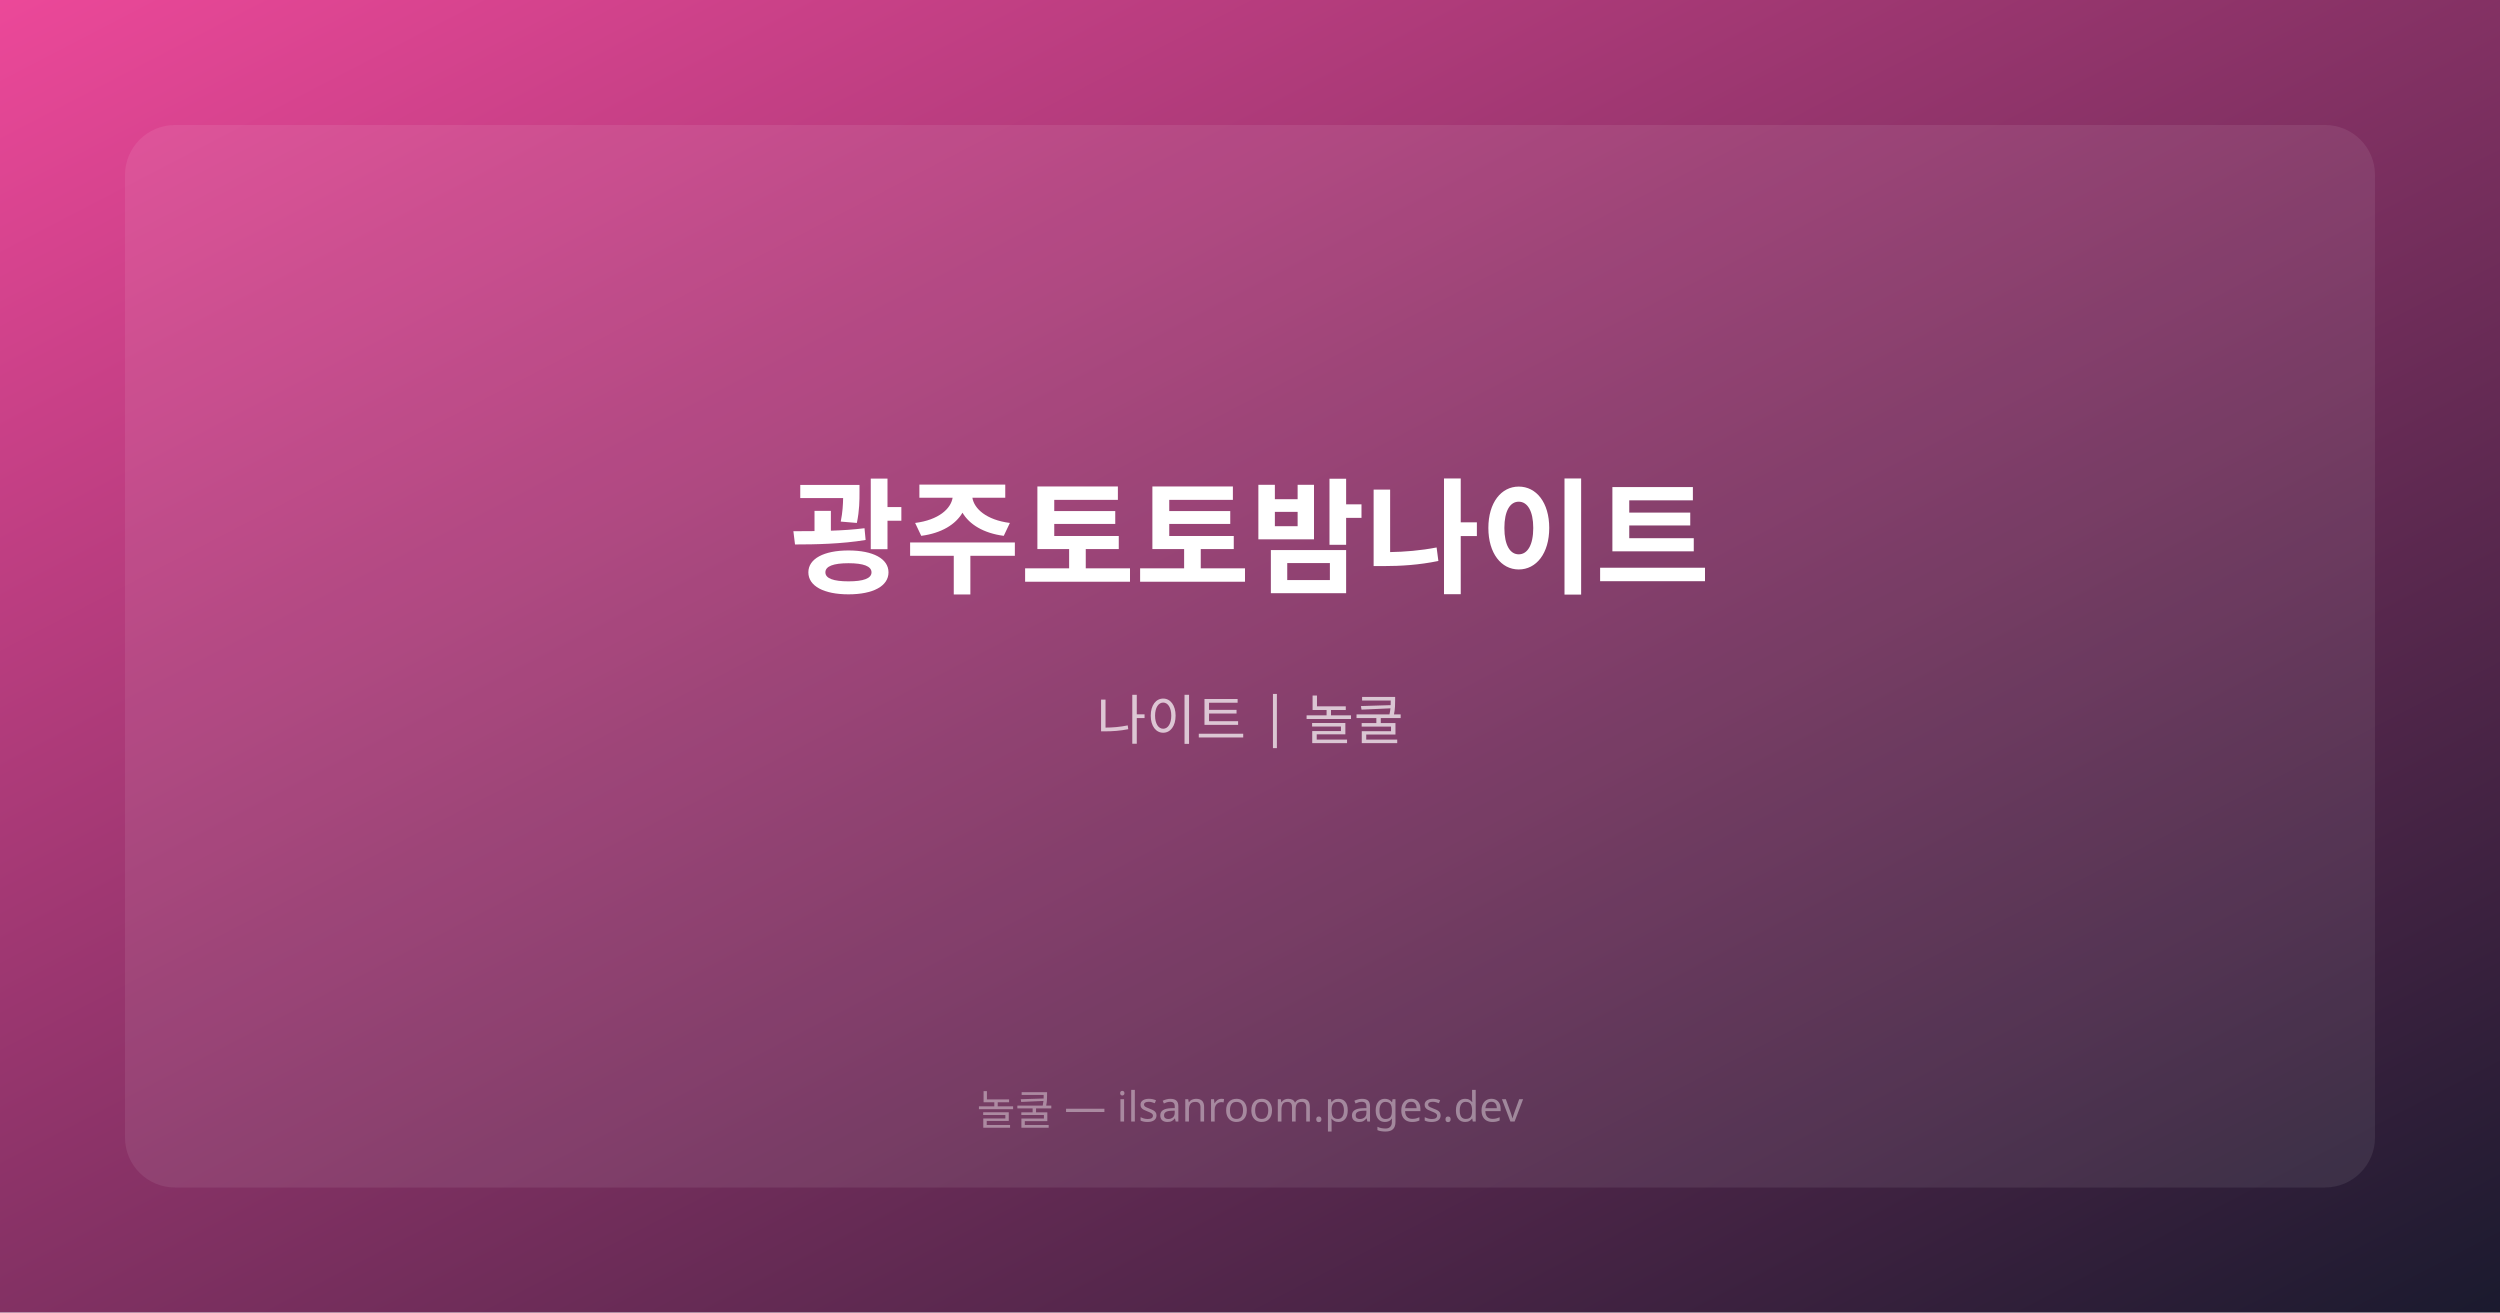
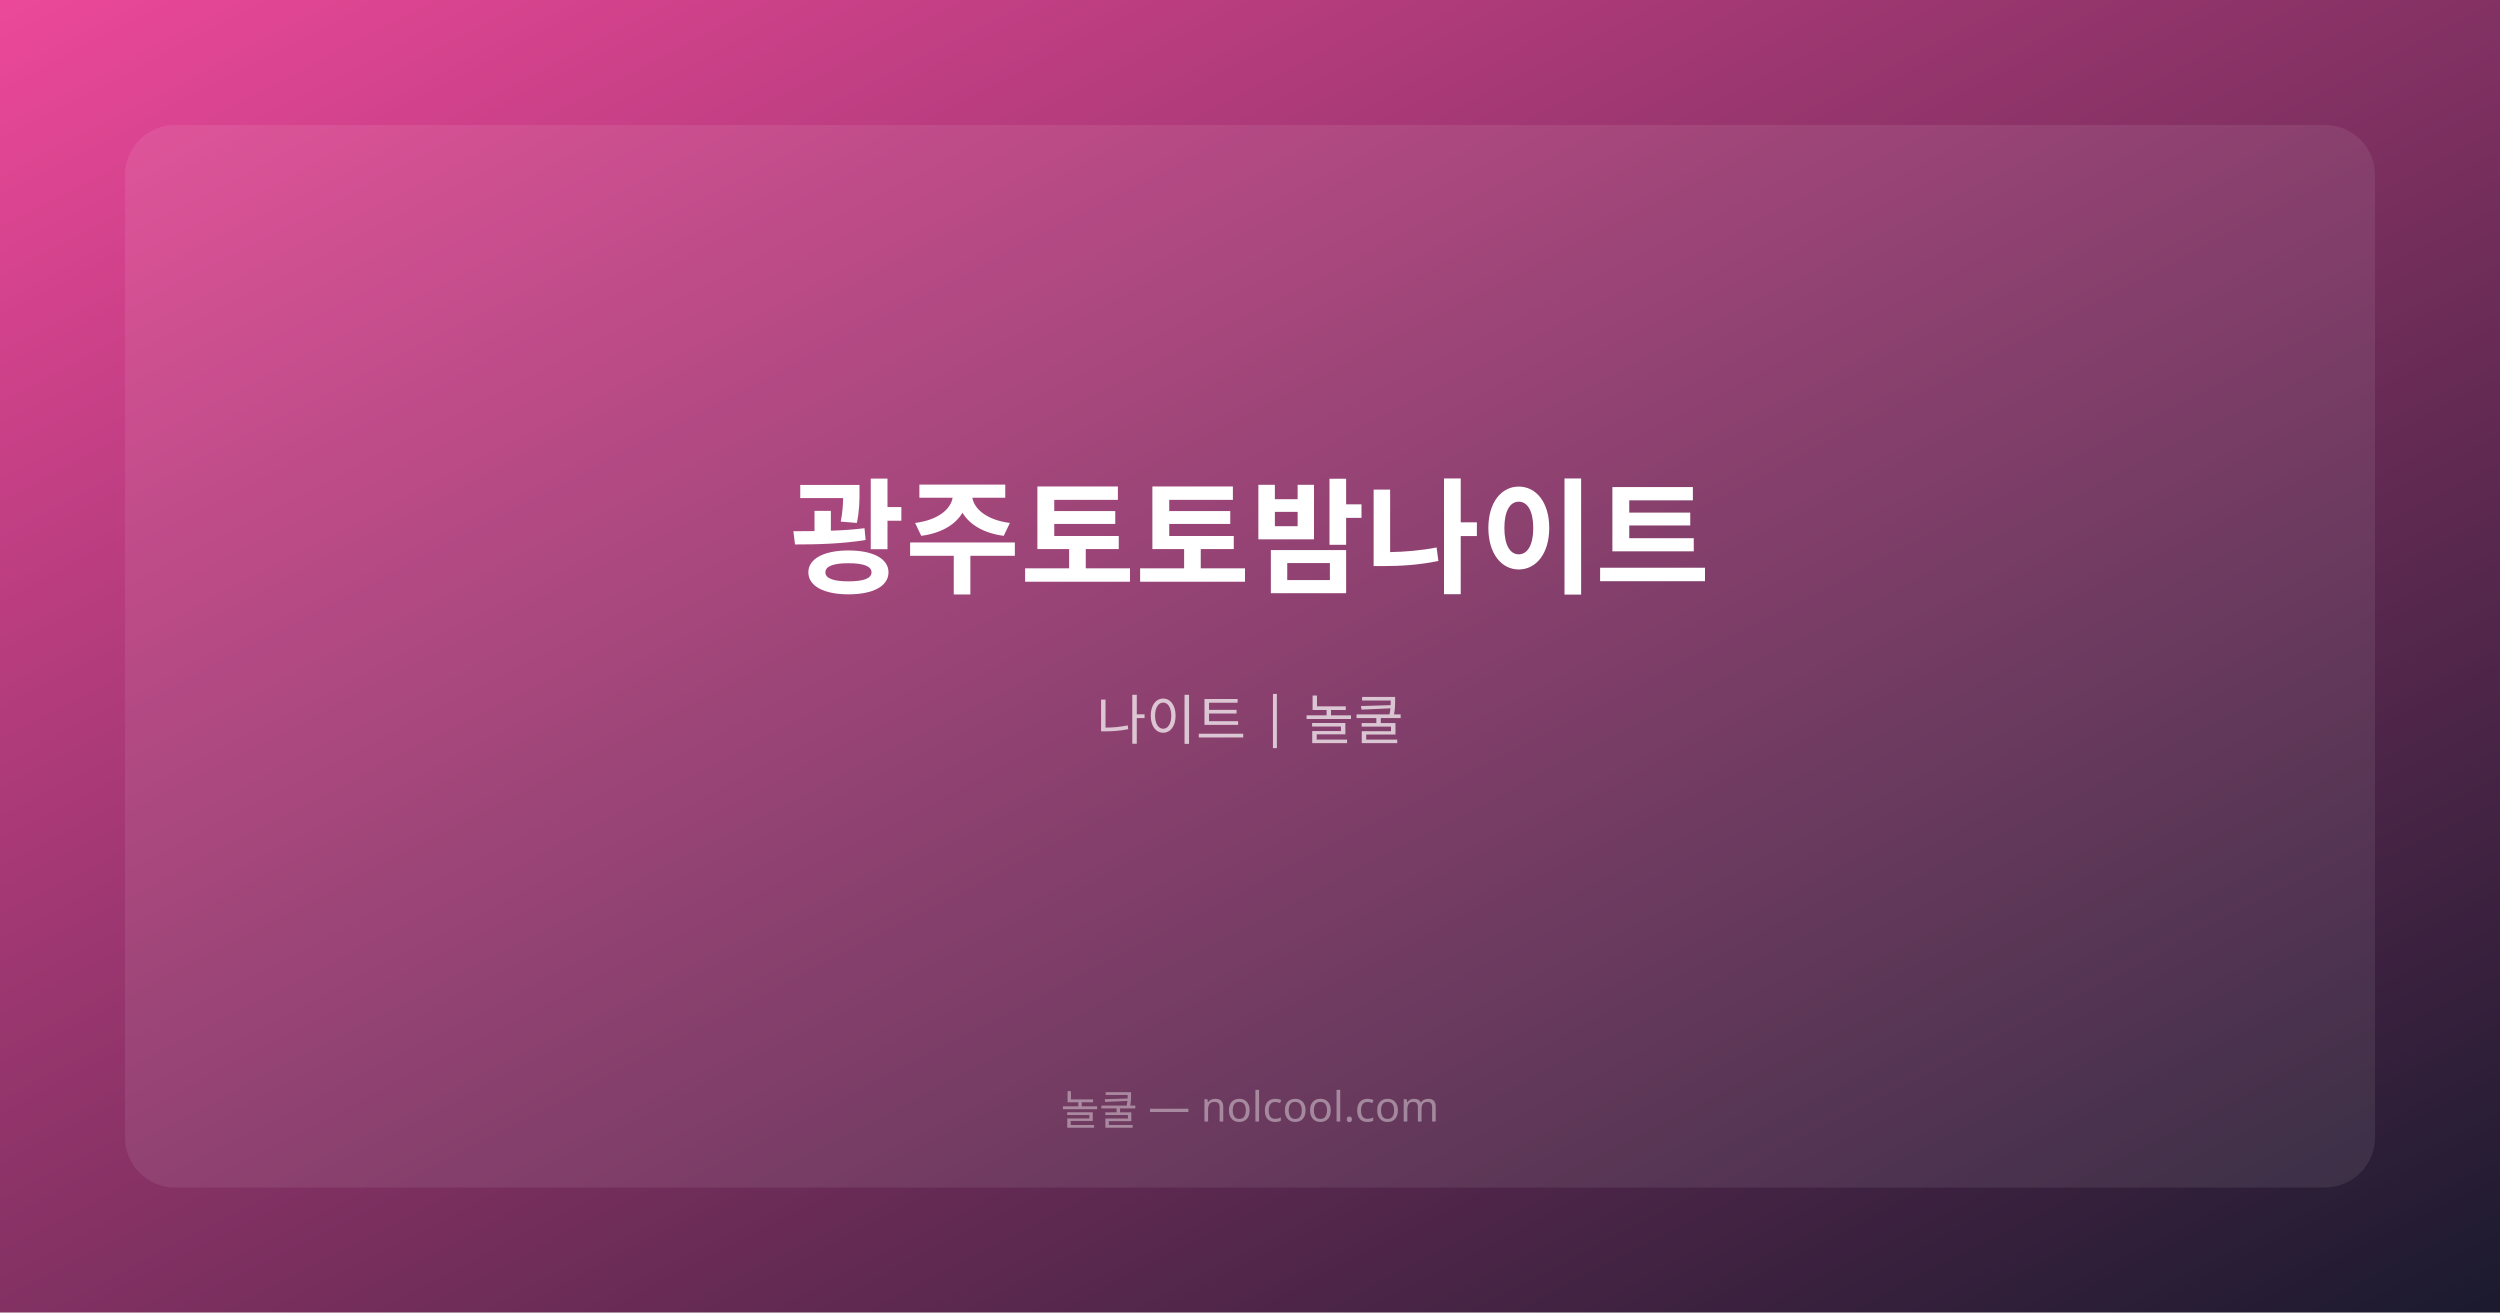
<svg xmlns="http://www.w3.org/2000/svg" width="1200" height="630" viewBox="0 0 1200 630">
  <defs>
    <linearGradient id="bg" x1="0%" y1="0%" x2="100%" y2="100%">
      <stop offset="0%" style="stop-color:#EC4899;stop-opacity:1" />
      <stop offset="100%" style="stop-color:#1a1a2e;stop-opacity:1" />
    </linearGradient>
  </defs>
  <rect width="1200" height="630" fill="url(#bg)" />
  <rect x="60" y="60" width="1080" height="510" rx="24" fill="rgba(255,255,255,0.08)" />
  <text x="600" y="280" text-anchor="middle" font-family="sans-serif" font-size="60" font-weight="bold" fill="white">광주토토밤나이트</text>
  <text x="600" y="355" text-anchor="middle" font-family="sans-serif" font-size="26" fill="rgba(255,255,255,0.7)">나이트 | 놀쿨</text>
-   <text x="600" y="540" text-anchor="middle" font-family="sans-serif" font-size="20" fill="rgba(255,255,255,0.4)">놀쿨 — ilsanroom.pages.dev</text>
+   <text x="600" y="540" text-anchor="middle" font-family="sans-serif" font-size="20" fill="rgba(255,255,255,0.4)">놀쿨 — nolcool.com</text>
</svg>
